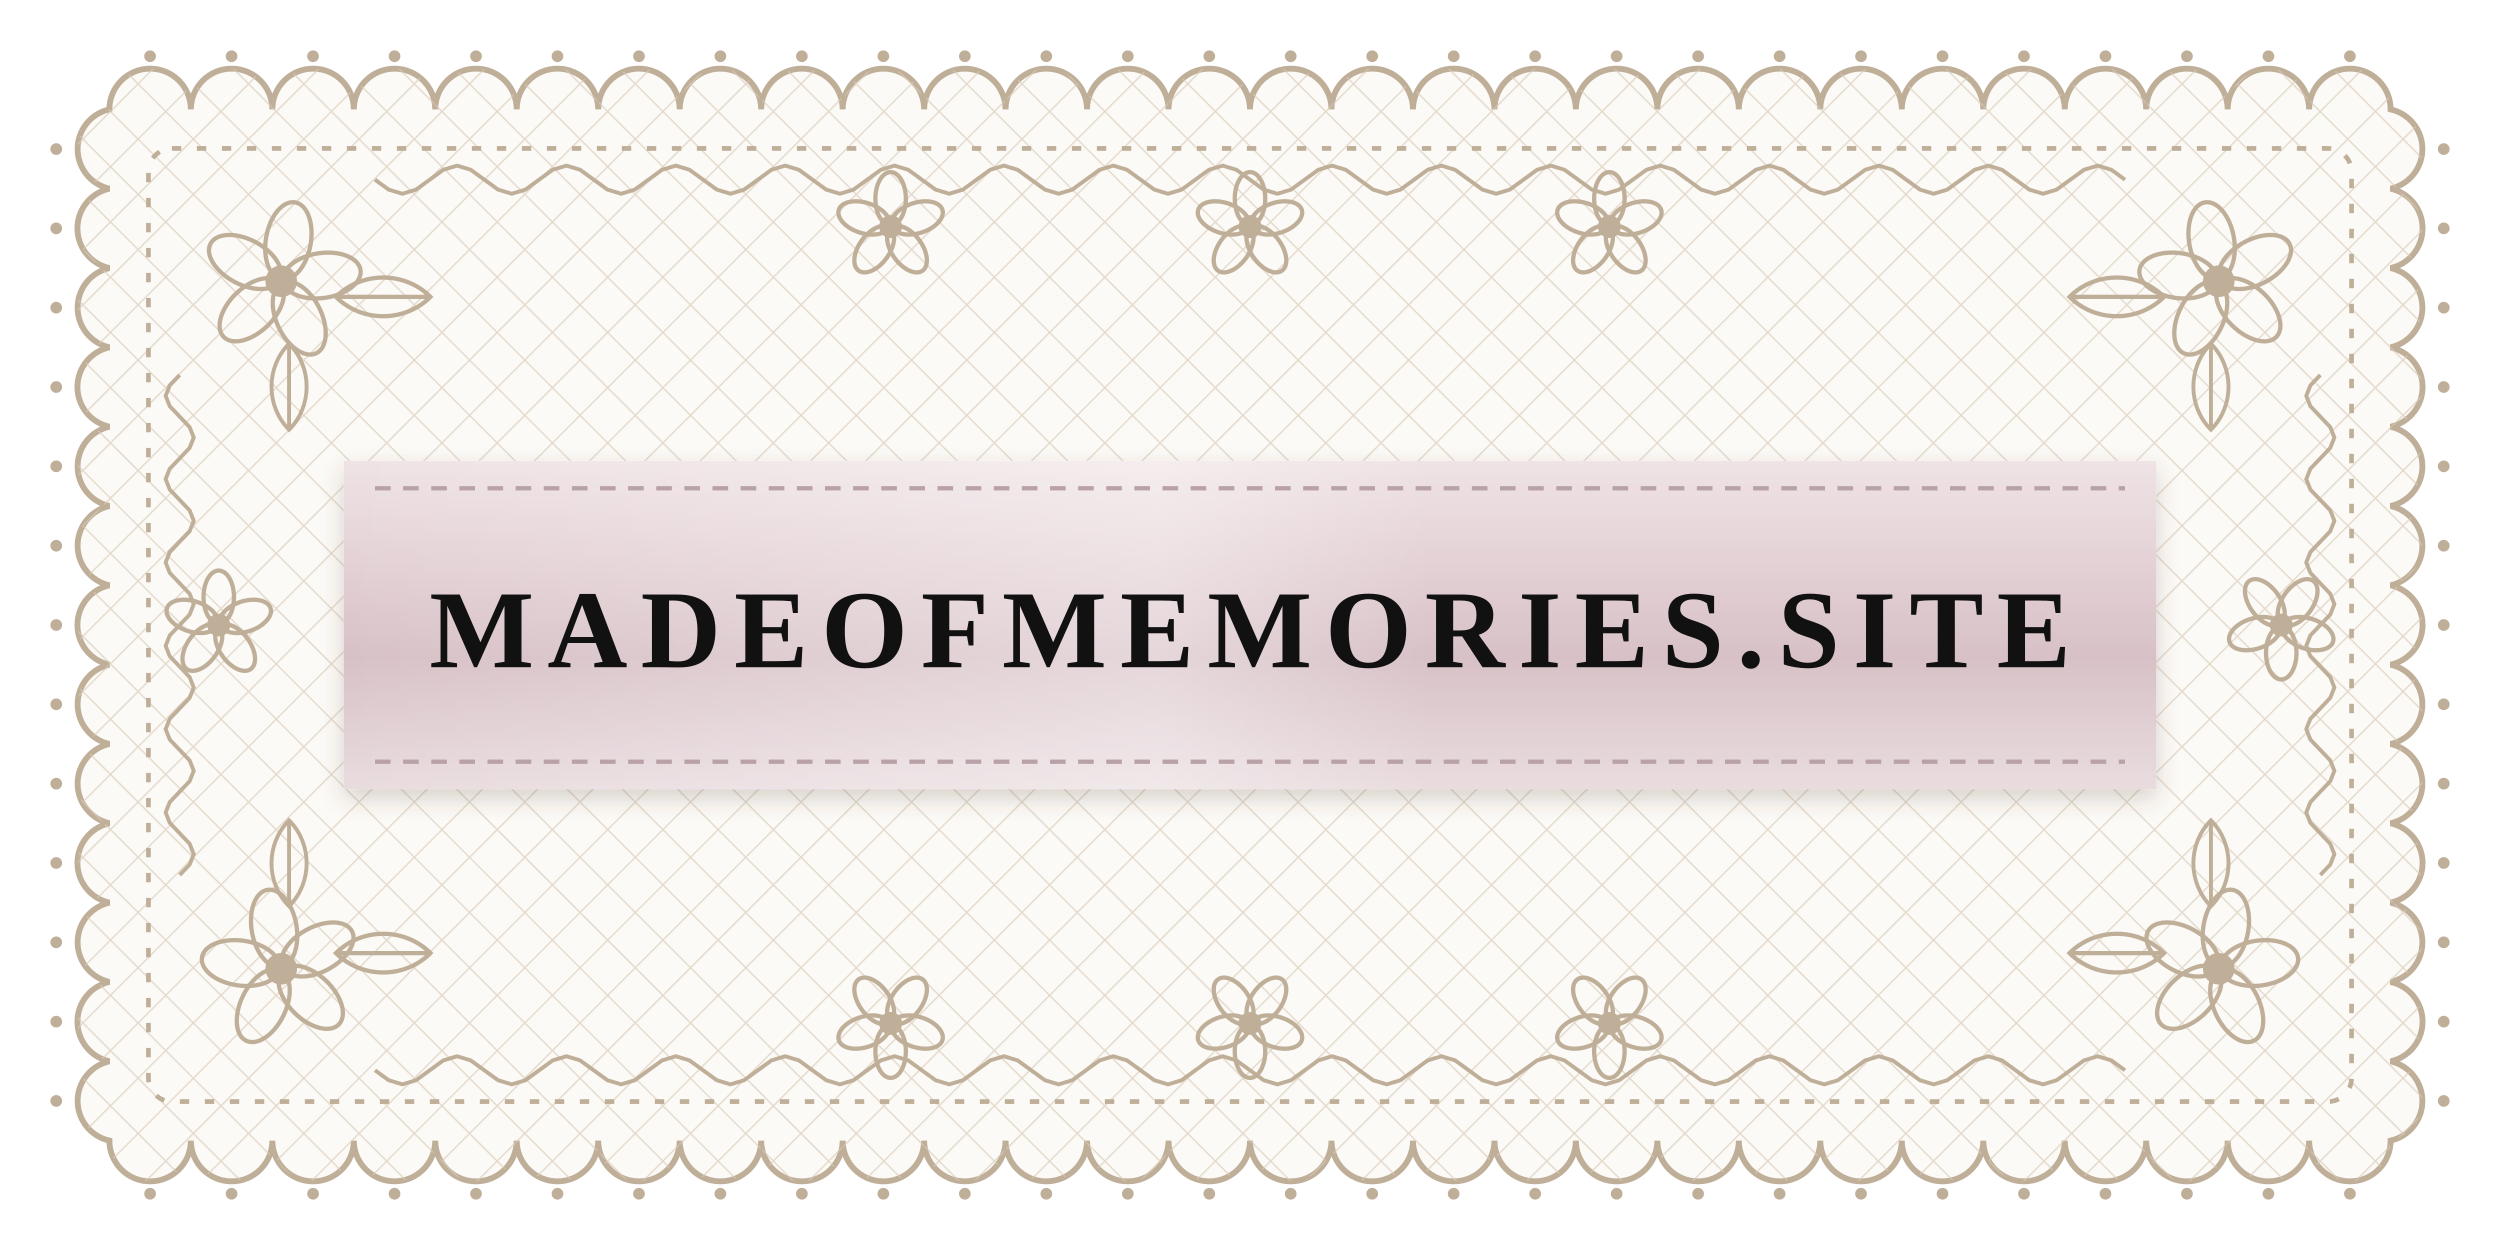
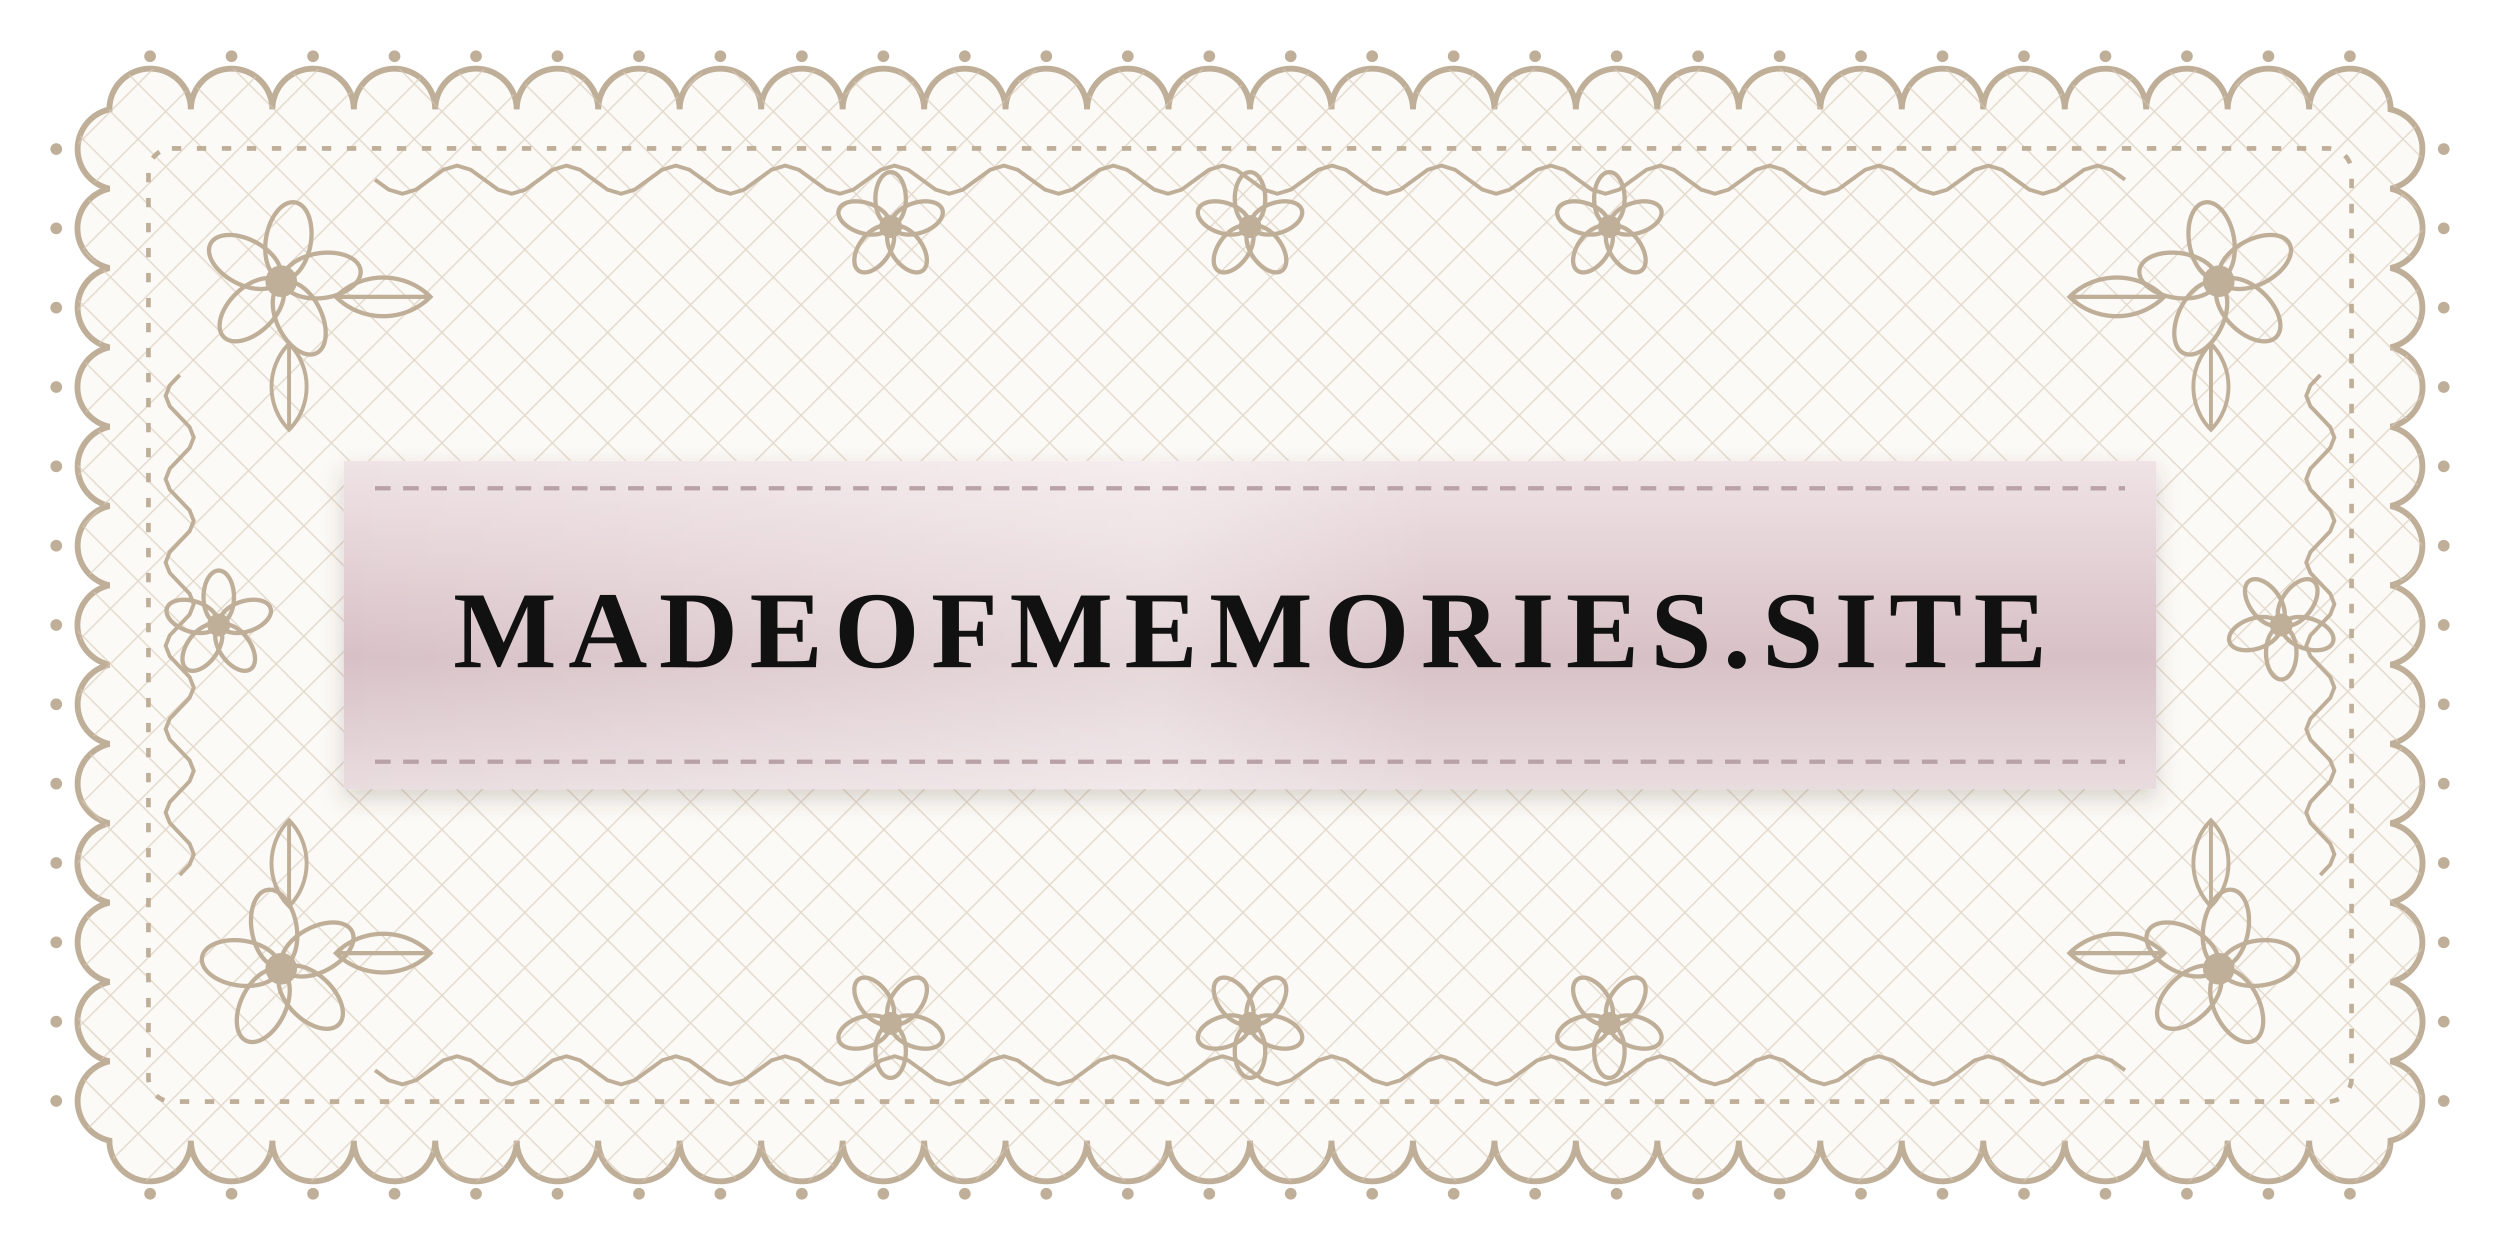
<svg xmlns="http://www.w3.org/2000/svg" viewBox="0 0 320 160" role="img" aria-label="madeofmemories.site">
  <defs>
    <pattern id="mom-net" width="5" height="5" patternUnits="userSpaceOnUse" patternTransform="rotate(45)">
      <path d="M0 0H5M0 0V5" stroke="#d8cbb9" stroke-width=".35" opacity=".7" />
    </pattern>
    <linearGradient id="mom-satin" x1="0" y1="0" x2="0" y2="1">
      <stop offset="0" stop-color="#efe3e5" />
      <stop offset=".35" stop-color="#e2cfd3" />
      <stop offset=".6" stop-color="#d7c1c6" />
      <stop offset="1" stop-color="#e9dcdf" />
    </linearGradient>
    <linearGradient id="mom-sheen" x1="0" y1="0" x2="1" y2="0">
      <stop offset="0" stop-color="#fff" stop-opacity="0" />
      <stop offset=".45" stop-color="#fff" stop-opacity=".35" />
      <stop offset=".6" stop-color="#fff" stop-opacity="0" />
    </linearGradient>
    <filter id="mom-shadow" x="-10%" y="-30%" width="120%" height="160%">
      <feDropShadow dx="0" dy="1.2" stdDeviation="1.4" flood-color="#5a4636" flood-opacity=".22" />
    </filter>
  </defs>
  <path d="M14 14 A5.20 5.20 0 0 1 24.43 14.00 A5.20 5.20 0 0 1 34.86 14.00 A5.20 5.20 0 0 1 45.29 14.00 A5.20 5.20 0 0 1 55.71 14.00 A5.20 5.20 0 0 1 66.14 14.00 A5.20 5.20 0 0 1 76.57 14.00 A5.20 5.20 0 0 1 87.00 14.00 A5.20 5.20 0 0 1 97.43 14.00 A5.20 5.20 0 0 1 107.86 14.00 A5.20 5.20 0 0 1 118.29 14.00 A5.20 5.20 0 0 1 128.71 14.00 A5.20 5.20 0 0 1 139.14 14.00 A5.20 5.20 0 0 1 149.57 14.00 A5.20 5.20 0 0 1 160.00 14.00 A5.20 5.20 0 0 1 170.43 14.00 A5.20 5.20 0 0 1 180.86 14.00 A5.20 5.20 0 0 1 191.29 14.00 A5.20 5.20 0 0 1 201.71 14.00 A5.20 5.20 0 0 1 212.14 14.00 A5.20 5.20 0 0 1 222.57 14.00 A5.20 5.20 0 0 1 233.00 14.00 A5.20 5.20 0 0 1 243.43 14.00 A5.20 5.20 0 0 1 253.86 14.00 A5.20 5.20 0 0 1 264.29 14.00 A5.20 5.20 0 0 1 274.71 14.00 A5.20 5.20 0 0 1 285.14 14.00 A5.20 5.20 0 0 1 295.57 14.00 A5.20 5.20 0 0 1 306.00 14.00 A5.20 5.20 0 0 1 306.00 24.15 A5.20 5.20 0 0 1 306.00 34.31 A5.20 5.20 0 0 1 306.00 44.46 A5.20 5.20 0 0 1 306.00 54.62 A5.20 5.20 0 0 1 306.00 64.77 A5.20 5.20 0 0 1 306.00 74.92 A5.20 5.20 0 0 1 306.00 85.08 A5.20 5.20 0 0 1 306.00 95.23 A5.20 5.20 0 0 1 306.00 105.38 A5.20 5.20 0 0 1 306.00 115.54 A5.20 5.20 0 0 1 306.00 125.69 A5.20 5.20 0 0 1 306.00 135.85 A5.20 5.20 0 0 1 306.00 146.00 A5.20 5.20 0 0 1 295.57 146.00 A5.20 5.20 0 0 1 285.14 146.00 A5.20 5.20 0 0 1 274.71 146.00 A5.20 5.20 0 0 1 264.29 146.00 A5.20 5.20 0 0 1 253.86 146.00 A5.20 5.20 0 0 1 243.43 146.00 A5.20 5.20 0 0 1 233.00 146.00 A5.20 5.20 0 0 1 222.57 146.00 A5.20 5.20 0 0 1 212.14 146.00 A5.20 5.20 0 0 1 201.71 146.00 A5.20 5.20 0 0 1 191.29 146.00 A5.20 5.20 0 0 1 180.86 146.00 A5.20 5.20 0 0 1 170.43 146.00 A5.20 5.20 0 0 1 160.00 146.00 A5.20 5.20 0 0 1 149.57 146.00 A5.20 5.20 0 0 1 139.14 146.00 A5.20 5.20 0 0 1 128.71 146.00 A5.20 5.20 0 0 1 118.29 146.00 A5.20 5.20 0 0 1 107.86 146.00 A5.20 5.20 0 0 1 97.43 146.00 A5.20 5.20 0 0 1 87.00 146.00 A5.20 5.20 0 0 1 76.57 146.00 A5.20 5.20 0 0 1 66.14 146.00 A5.20 5.20 0 0 1 55.71 146.00 A5.20 5.20 0 0 1 45.29 146.00 A5.20 5.20 0 0 1 34.86 146.00 A5.20 5.20 0 0 1 24.43 146.00 A5.20 5.20 0 0 1 14.00 146.00 A5.20 5.20 0 0 1 14.00 135.85 A5.20 5.20 0 0 1 14.00 125.69 A5.20 5.20 0 0 1 14.00 115.54 A5.20 5.20 0 0 1 14.00 105.38 A5.20 5.20 0 0 1 14.00 95.23 A5.20 5.20 0 0 1 14.00 85.08 A5.20 5.20 0 0 1 14.00 74.92 A5.20 5.20 0 0 1 14.00 64.77 A5.20 5.20 0 0 1 14.00 54.62 A5.20 5.20 0 0 1 14.00 44.46 A5.20 5.20 0 0 1 14.00 34.31 A5.20 5.20 0 0 1 14.00 24.15 A5.20 5.20 0 0 1 14.00 14.00Z" fill="#fcfaf6" stroke="#bfae98" stroke-width=".75" />
  <g fill="#bfae98">
    <circle cx="19.21" cy="7.20" r=".75" />
    <circle cx="29.64" cy="7.20" r=".75" />
    <circle cx="40.07" cy="7.20" r=".75" />
    <circle cx="50.50" cy="7.20" r=".75" />
    <circle cx="60.93" cy="7.20" r=".75" />
    <circle cx="71.36" cy="7.20" r=".75" />
    <circle cx="81.79" cy="7.20" r=".75" />
    <circle cx="92.21" cy="7.20" r=".75" />
    <circle cx="102.64" cy="7.20" r=".75" />
    <circle cx="113.07" cy="7.20" r=".75" />
    <circle cx="123.50" cy="7.20" r=".75" />
    <circle cx="133.93" cy="7.20" r=".75" />
    <circle cx="144.36" cy="7.20" r=".75" />
    <circle cx="154.79" cy="7.20" r=".75" />
    <circle cx="165.21" cy="7.20" r=".75" />
    <circle cx="175.64" cy="7.20" r=".75" />
    <circle cx="186.07" cy="7.20" r=".75" />
    <circle cx="196.50" cy="7.20" r=".75" />
    <circle cx="206.93" cy="7.20" r=".75" />
    <circle cx="217.36" cy="7.20" r=".75" />
    <circle cx="227.79" cy="7.20" r=".75" />
    <circle cx="238.21" cy="7.20" r=".75" />
    <circle cx="248.64" cy="7.20" r=".75" />
    <circle cx="259.07" cy="7.20" r=".75" />
    <circle cx="269.50" cy="7.20" r=".75" />
    <circle cx="279.93" cy="7.20" r=".75" />
    <circle cx="290.36" cy="7.20" r=".75" />
    <circle cx="300.79" cy="7.20" r=".75" />
    <circle cx="312.80" cy="19.08" r=".75" />
    <circle cx="312.80" cy="29.23" r=".75" />
    <circle cx="312.80" cy="39.38" r=".75" />
    <circle cx="312.80" cy="49.54" r=".75" />
    <circle cx="312.80" cy="59.69" r=".75" />
    <circle cx="312.80" cy="69.85" r=".75" />
    <circle cx="312.80" cy="80.00" r=".75" />
    <circle cx="312.80" cy="90.15" r=".75" />
    <circle cx="312.80" cy="100.31" r=".75" />
    <circle cx="312.80" cy="110.46" r=".75" />
    <circle cx="312.80" cy="120.62" r=".75" />
    <circle cx="312.80" cy="130.77" r=".75" />
    <circle cx="312.80" cy="140.92" r=".75" />
    <circle cx="300.79" cy="152.80" r=".75" />
    <circle cx="290.36" cy="152.80" r=".75" />
    <circle cx="279.93" cy="152.80" r=".75" />
    <circle cx="269.50" cy="152.80" r=".75" />
    <circle cx="259.07" cy="152.80" r=".75" />
    <circle cx="248.64" cy="152.80" r=".75" />
    <circle cx="238.21" cy="152.80" r=".75" />
    <circle cx="227.79" cy="152.80" r=".75" />
    <circle cx="217.36" cy="152.80" r=".75" />
    <circle cx="206.93" cy="152.80" r=".75" />
    <circle cx="196.50" cy="152.80" r=".75" />
    <circle cx="186.07" cy="152.80" r=".75" />
    <circle cx="175.64" cy="152.80" r=".75" />
    <circle cx="165.21" cy="152.80" r=".75" />
    <circle cx="154.79" cy="152.80" r=".75" />
    <circle cx="144.36" cy="152.80" r=".75" />
    <circle cx="133.93" cy="152.80" r=".75" />
    <circle cx="123.50" cy="152.80" r=".75" />
    <circle cx="113.07" cy="152.80" r=".75" />
    <circle cx="102.64" cy="152.80" r=".75" />
    <circle cx="92.21" cy="152.80" r=".75" />
    <circle cx="81.79" cy="152.80" r=".75" />
    <circle cx="71.36" cy="152.80" r=".75" />
    <circle cx="60.93" cy="152.80" r=".75" />
    <circle cx="50.50" cy="152.80" r=".75" />
    <circle cx="40.07" cy="152.80" r=".75" />
    <circle cx="29.64" cy="152.80" r=".75" />
    <circle cx="19.21" cy="152.80" r=".75" />
    <circle cx="7.20" cy="140.92" r=".75" />
    <circle cx="7.20" cy="130.77" r=".75" />
    <circle cx="7.20" cy="120.62" r=".75" />
    <circle cx="7.20" cy="110.46" r=".75" />
    <circle cx="7.20" cy="100.31" r=".75" />
    <circle cx="7.20" cy="90.15" r=".75" />
    <circle cx="7.20" cy="80.00" r=".75" />
    <circle cx="7.20" cy="69.85" r=".75" />
    <circle cx="7.20" cy="59.69" r=".75" />
    <circle cx="7.20" cy="49.54" r=".75" />
    <circle cx="7.20" cy="39.38" r=".75" />
    <circle cx="7.20" cy="29.23" r=".75" />
    <circle cx="7.20" cy="19.08" r=".75" />
  </g>
  <path d="M14 14 A5.20 5.20 0 0 1 24.43 14.00 A5.20 5.20 0 0 1 34.86 14.00 A5.20 5.20 0 0 1 45.29 14.00 A5.20 5.20 0 0 1 55.71 14.00 A5.20 5.20 0 0 1 66.14 14.00 A5.20 5.20 0 0 1 76.57 14.00 A5.20 5.20 0 0 1 87.00 14.00 A5.20 5.20 0 0 1 97.43 14.00 A5.20 5.20 0 0 1 107.86 14.00 A5.20 5.20 0 0 1 118.29 14.00 A5.20 5.20 0 0 1 128.71 14.00 A5.20 5.20 0 0 1 139.14 14.00 A5.20 5.20 0 0 1 149.57 14.00 A5.20 5.20 0 0 1 160.00 14.00 A5.20 5.20 0 0 1 170.43 14.00 A5.20 5.20 0 0 1 180.86 14.00 A5.20 5.20 0 0 1 191.29 14.00 A5.20 5.20 0 0 1 201.71 14.00 A5.20 5.20 0 0 1 212.14 14.00 A5.20 5.20 0 0 1 222.57 14.00 A5.20 5.20 0 0 1 233.00 14.00 A5.20 5.20 0 0 1 243.43 14.00 A5.20 5.20 0 0 1 253.86 14.00 A5.20 5.20 0 0 1 264.29 14.00 A5.20 5.20 0 0 1 274.71 14.00 A5.20 5.20 0 0 1 285.14 14.00 A5.20 5.20 0 0 1 295.57 14.00 A5.20 5.20 0 0 1 306.00 14.00 A5.20 5.20 0 0 1 306.00 24.15 A5.20 5.20 0 0 1 306.00 34.31 A5.20 5.20 0 0 1 306.00 44.46 A5.20 5.20 0 0 1 306.00 54.62 A5.20 5.20 0 0 1 306.00 64.77 A5.20 5.20 0 0 1 306.00 74.92 A5.20 5.20 0 0 1 306.00 85.08 A5.20 5.20 0 0 1 306.00 95.23 A5.20 5.20 0 0 1 306.00 105.38 A5.20 5.20 0 0 1 306.00 115.54 A5.20 5.20 0 0 1 306.00 125.69 A5.20 5.20 0 0 1 306.00 135.85 A5.20 5.20 0 0 1 306.00 146.00 A5.20 5.20 0 0 1 295.57 146.00 A5.20 5.20 0 0 1 285.14 146.00 A5.20 5.20 0 0 1 274.71 146.00 A5.20 5.20 0 0 1 264.29 146.00 A5.20 5.20 0 0 1 253.86 146.00 A5.20 5.20 0 0 1 243.43 146.00 A5.20 5.20 0 0 1 233.00 146.00 A5.20 5.20 0 0 1 222.57 146.00 A5.20 5.20 0 0 1 212.14 146.00 A5.20 5.20 0 0 1 201.71 146.00 A5.20 5.20 0 0 1 191.29 146.00 A5.20 5.20 0 0 1 180.86 146.00 A5.20 5.20 0 0 1 170.43 146.00 A5.20 5.20 0 0 1 160.00 146.00 A5.20 5.20 0 0 1 149.57 146.00 A5.20 5.20 0 0 1 139.14 146.00 A5.20 5.20 0 0 1 128.71 146.00 A5.20 5.20 0 0 1 118.29 146.00 A5.20 5.20 0 0 1 107.86 146.00 A5.20 5.20 0 0 1 97.43 146.00 A5.20 5.20 0 0 1 87.00 146.00 A5.20 5.20 0 0 1 76.57 146.00 A5.20 5.20 0 0 1 66.14 146.00 A5.20 5.20 0 0 1 55.71 146.00 A5.20 5.20 0 0 1 45.29 146.00 A5.20 5.20 0 0 1 34.86 146.00 A5.20 5.20 0 0 1 24.43 146.00 A5.20 5.20 0 0 1 14.00 146.00 A5.20 5.20 0 0 1 14.00 135.85 A5.20 5.20 0 0 1 14.00 125.69 A5.20 5.20 0 0 1 14.00 115.54 A5.20 5.20 0 0 1 14.00 105.38 A5.20 5.20 0 0 1 14.00 95.23 A5.20 5.20 0 0 1 14.00 85.08 A5.20 5.20 0 0 1 14.00 74.92 A5.20 5.20 0 0 1 14.00 64.77 A5.20 5.20 0 0 1 14.00 54.62 A5.20 5.20 0 0 1 14.00 44.46 A5.20 5.20 0 0 1 14.00 34.31 A5.20 5.20 0 0 1 14.00 24.15 A5.20 5.20 0 0 1 14.00 14.00Z" fill="url(#mom-net)" />
  <rect x="19" y="19" width="282" height="122" rx="3" fill="none" stroke="#bfae98" stroke-width=".6" stroke-dasharray="1.2 2" />
  <path d="M48.00 23.00 L49.75 24.27 L51.50 24.80 L53.25 24.27 L55.00 23.00 L56.75 21.73 L58.50 21.20 L60.25 21.73 L62.00 23.00 L63.75 24.27 L65.50 24.80 L67.25 24.27 L69.00 23.00 L70.75 21.73 L72.50 21.20 L74.25 21.73 L76.00 23.00 L77.75 24.27 L79.50 24.80 L81.25 24.27 L83.00 23.00 L84.75 21.73 L86.50 21.20 L88.25 21.73 L90.00 23.00 L91.75 24.27 L93.50 24.80 L95.25 24.27 L97.00 23.00 L98.75 21.73 L100.50 21.20 L102.25 21.73 L104.00 23.00 L105.75 24.27 L107.50 24.80 L109.25 24.27 L111.00 23.00 L112.75 21.73 L114.50 21.20 L116.25 21.73 L118.00 23.00 L119.75 24.27 L121.50 24.80 L123.25 24.27 L125.00 23.00 L126.75 21.73 L128.50 21.20 L130.25 21.73 L132.00 23.00 L133.75 24.27 L135.50 24.80 L137.25 24.27 L139.00 23.00 L140.75 21.73 L142.50 21.20 L144.25 21.73 L146.00 23.00 L147.75 24.27 L149.50 24.80 L151.25 24.27 L153.00 23.00 L154.75 21.73 L156.50 21.20 L158.25 21.73 L160.00 23.00 L161.75 24.27 L163.50 24.80 L165.25 24.27 L167.00 23.00 L168.75 21.73 L170.50 21.20 L172.25 21.73 L174.00 23.00 L175.75 24.27 L177.50 24.80 L179.25 24.27 L181.00 23.00 L182.75 21.73 L184.50 21.20 L186.25 21.73 L188.00 23.00 L189.75 24.27 L191.50 24.80 L193.25 24.27 L195.00 23.00 L196.75 21.73 L198.50 21.20 L200.25 21.73 L202.00 23.00 L203.75 24.27 L205.50 24.80 L207.25 24.27 L209.00 23.00 L210.75 21.73 L212.50 21.20 L214.25 21.73 L216.00 23.00 L217.75 24.27 L219.50 24.80 L221.25 24.27 L223.00 23.00 L224.75 21.73 L226.50 21.20 L228.25 21.73 L230.00 23.00 L231.75 24.27 L233.50 24.80 L235.25 24.27 L237.00 23.00 L238.75 21.73 L240.50 21.20 L242.25 21.73 L244.00 23.00 L245.75 24.27 L247.50 24.80 L249.25 24.27 L251.00 23.00 L252.75 21.73 L254.50 21.20 L256.25 21.73 L258.00 23.00 L259.75 24.27 L261.50 24.80 L263.25 24.27 L265.00 23.00 L266.75 21.73 L268.50 21.20 L270.25 21.73 L272.00 23.00 M272.00 137.00 L270.25 135.73 L268.50 135.20 L266.75 135.73 L265.00 137.00 L263.25 138.27 L261.50 138.80 L259.75 138.27 L258.00 137.00 L256.25 135.73 L254.50 135.20 L252.75 135.73 L251.00 137.00 L249.25 138.27 L247.50 138.80 L245.75 138.27 L244.00 137.00 L242.25 135.73 L240.50 135.20 L238.75 135.73 L237.00 137.00 L235.25 138.27 L233.50 138.80 L231.75 138.27 L230.00 137.00 L228.25 135.73 L226.50 135.20 L224.75 135.73 L223.00 137.00 L221.25 138.27 L219.50 138.80 L217.75 138.27 L216.00 137.00 L214.25 135.73 L212.50 135.20 L210.75 135.73 L209.00 137.00 L207.25 138.27 L205.50 138.80 L203.75 138.27 L202.00 137.00 L200.25 135.73 L198.50 135.20 L196.75 135.73 L195.00 137.00 L193.25 138.27 L191.50 138.80 L189.75 138.27 L188.00 137.00 L186.25 135.73 L184.50 135.20 L182.75 135.73 L181.00 137.00 L179.25 138.27 L177.50 138.80 L175.75 138.27 L174.00 137.00 L172.25 135.73 L170.50 135.20 L168.75 135.73 L167.00 137.00 L165.25 138.27 L163.50 138.80 L161.75 138.27 L160.00 137.00 L158.25 135.73 L156.50 135.20 L154.75 135.73 L153.00 137.00 L151.25 138.27 L149.50 138.80 L147.75 138.27 L146.00 137.00 L144.25 135.73 L142.50 135.20 L140.75 135.73 L139.00 137.00 L137.25 138.27 L135.50 138.80 L133.75 138.27 L132.00 137.00 L130.25 135.73 L128.50 135.20 L126.75 135.73 L125.00 137.00 L123.25 138.27 L121.50 138.80 L119.75 138.27 L118.00 137.00 L116.25 135.73 L114.50 135.20 L112.75 135.73 L111.00 137.00 L109.25 138.27 L107.50 138.80 L105.75 138.27 L104.00 137.00 L102.25 135.73 L100.50 135.20 L98.75 135.73 L97.00 137.00 L95.25 138.27 L93.50 138.80 L91.75 138.27 L90.00 137.00 L88.25 135.73 L86.50 135.20 L84.75 135.73 L83.00 137.00 L81.25 138.27 L79.50 138.80 L77.75 138.27 L76.00 137.00 L74.25 135.73 L72.50 135.20 L70.75 135.73 L69.00 137.00 L67.25 138.27 L65.50 138.80 L63.75 138.27 L62.00 137.00 L60.25 135.73 L58.50 135.20 L56.75 135.73 L55.00 137.00 L53.25 138.27 L51.50 138.80 L49.75 138.27 L48.00 137.00 M23.00 48.00 L21.73 49.33 L21.20 50.67 L21.73 52.00 L23.00 53.33 L24.27 54.67 L24.80 56.00 L24.27 57.33 L23.00 58.67 L21.73 60.00 L21.20 61.33 L21.73 62.67 L23.00 64.00 L24.27 65.33 L24.80 66.67 L24.27 68.00 L23.00 69.33 L21.73 70.67 L21.20 72.00 L21.73 73.33 L23.00 74.67 L24.27 76.00 L24.80 77.33 L24.27 78.67 L23.00 80.00 L21.73 81.33 L21.20 82.67 L21.73 84.00 L23.00 85.33 L24.27 86.67 L24.80 88.00 L24.27 89.33 L23.00 90.67 L21.73 92.00 L21.20 93.33 L21.73 94.67 L23.00 96.00 L24.27 97.33 L24.80 98.67 L24.27 100.00 L23.00 101.33 L21.73 102.67 L21.20 104.00 L21.73 105.33 L23.00 106.67 L24.27 108.00 L24.80 109.33 L24.27 110.67 L23.00 112.00 M297.00 112.00 L298.27 110.67 L298.80 109.33 L298.27 108.00 L297.00 106.67 L295.73 105.33 L295.20 104.00 L295.73 102.67 L297.00 101.33 L298.27 100.00 L298.80 98.67 L298.27 97.33 L297.00 96.00 L295.73 94.67 L295.20 93.33 L295.73 92.00 L297.00 90.67 L298.27 89.33 L298.80 88.00 L298.27 86.67 L297.00 85.33 L295.73 84.00 L295.20 82.67 L295.73 81.33 L297.00 80.00 L298.27 78.67 L298.80 77.33 L298.27 76.00 L297.00 74.67 L295.73 73.33 L295.20 72.00 L295.73 70.67 L297.00 69.33 L298.27 68.00 L298.80 66.67 L298.27 65.33 L297.00 64.00 L295.73 62.67 L295.20 61.33 L295.73 60.00 L297.00 58.67 L298.27 57.33 L298.80 56.00 L298.27 54.67 L297.00 53.33 L295.73 52.00 L295.20 50.67 L295.73 49.33 L297.00 48.00" fill="none" stroke="#bfae98" stroke-width=".5" />
  <g fill="none" stroke="#bfae98" stroke-width=".55">
    <ellipse cx="36" cy="30.75" rx="2.88" ry="5.00" transform="rotate(10 36 36)" />
    <ellipse cx="36" cy="30.75" rx="2.88" ry="5.00" transform="rotate(82 36 36)" />
    <ellipse cx="36" cy="30.75" rx="2.88" ry="5.00" transform="rotate(154 36 36)" />
    <ellipse cx="36" cy="30.75" rx="2.88" ry="5.00" transform="rotate(226 36 36)" />
    <ellipse cx="36" cy="30.75" rx="2.88" ry="5.00" transform="rotate(298 36 36)" />
    <circle cx="36" cy="36" r="1.75" fill="#bfae98" />
  </g>
  <path d="M0 0C3 -3 8 -3 11 0C8 3 3 3 0 0Z M0 0L11 0" transform="translate(43 38) rotate(0) scale(1.1)" fill="none" stroke="#bfae98" stroke-width=".5" />
  <path d="M0 0C3 -3 8 -3 11 0C8 3 3 3 0 0Z M0 0L11 0" transform="translate(37 44) rotate(90) scale(1.0)" fill="none" stroke="#bfae98" stroke-width=".5" />
  <g fill="none" stroke="#bfae98" stroke-width=".55">
    <ellipse cx="284" cy="30.75" rx="2.88" ry="5.00" transform="rotate(-10 284 36)" />
    <ellipse cx="284" cy="30.75" rx="2.88" ry="5.00" transform="rotate(62 284 36)" />
    <ellipse cx="284" cy="30.75" rx="2.88" ry="5.00" transform="rotate(134 284 36)" />
    <ellipse cx="284" cy="30.75" rx="2.88" ry="5.00" transform="rotate(206 284 36)" />
    <ellipse cx="284" cy="30.75" rx="2.88" ry="5.00" transform="rotate(278 284 36)" />
    <circle cx="284" cy="36" r="1.75" fill="#bfae98" />
  </g>
  <path d="M0 0C3 -3 8 -3 11 0C8 3 3 3 0 0Z M0 0L11 0" transform="translate(277 38) rotate(180) scale(1.1)" fill="none" stroke="#bfae98" stroke-width=".5" />
  <path d="M0 0C3 -3 8 -3 11 0C8 3 3 3 0 0Z M0 0L11 0" transform="translate(283 44) rotate(90) scale(1.0)" fill="none" stroke="#bfae98" stroke-width=".5" />
  <g fill="none" stroke="#bfae98" stroke-width=".55">
    <ellipse cx="36" cy="118.75" rx="2.88" ry="5.00" transform="rotate(-10 36 124)" />
    <ellipse cx="36" cy="118.75" rx="2.88" ry="5.00" transform="rotate(62 36 124)" />
    <ellipse cx="36" cy="118.75" rx="2.88" ry="5.00" transform="rotate(134 36 124)" />
    <ellipse cx="36" cy="118.75" rx="2.88" ry="5.00" transform="rotate(206 36 124)" />
    <ellipse cx="36" cy="118.75" rx="2.88" ry="5.00" transform="rotate(278 36 124)" />
    <circle cx="36" cy="124" r="1.75" fill="#bfae98" />
  </g>
  <path d="M0 0C3 -3 8 -3 11 0C8 3 3 3 0 0Z M0 0L11 0" transform="translate(43 122) rotate(0) scale(1.1)" fill="none" stroke="#bfae98" stroke-width=".5" />
  <path d="M0 0C3 -3 8 -3 11 0C8 3 3 3 0 0Z M0 0L11 0" transform="translate(37 116) rotate(-90) scale(1.0)" fill="none" stroke="#bfae98" stroke-width=".5" />
  <g fill="none" stroke="#bfae98" stroke-width=".55">
    <ellipse cx="284" cy="118.75" rx="2.88" ry="5.00" transform="rotate(10 284 124)" />
    <ellipse cx="284" cy="118.75" rx="2.88" ry="5.00" transform="rotate(82 284 124)" />
    <ellipse cx="284" cy="118.75" rx="2.88" ry="5.00" transform="rotate(154 284 124)" />
    <ellipse cx="284" cy="118.75" rx="2.88" ry="5.00" transform="rotate(226 284 124)" />
    <ellipse cx="284" cy="118.75" rx="2.88" ry="5.00" transform="rotate(298 284 124)" />
    <circle cx="284" cy="124" r="1.75" fill="#bfae98" />
  </g>
  <path d="M0 0C3 -3 8 -3 11 0C8 3 3 3 0 0Z M0 0L11 0" transform="translate(277 122) rotate(180) scale(1.1)" fill="none" stroke="#bfae98" stroke-width=".5" />
  <path d="M0 0C3 -3 8 -3 11 0C8 3 3 3 0 0Z M0 0L11 0" transform="translate(283 116) rotate(-90) scale(1.0)" fill="none" stroke="#bfae98" stroke-width=".5" />
  <g fill="none" stroke="#bfae98" stroke-width=".55">
    <ellipse cx="114.0" cy="25.43" rx="1.95" ry="3.40" transform="rotate(0 114.0 29)" />
    <ellipse cx="114.0" cy="25.43" rx="1.95" ry="3.40" transform="rotate(72 114.0 29)" />
    <ellipse cx="114.0" cy="25.43" rx="1.95" ry="3.40" transform="rotate(144 114.0 29)" />
    <ellipse cx="114.0" cy="25.43" rx="1.95" ry="3.40" transform="rotate(216 114.0 29)" />
    <ellipse cx="114.0" cy="25.43" rx="1.95" ry="3.40" transform="rotate(288 114.0 29)" />
    <circle cx="114.0" cy="29" r="1.19" fill="#bfae98" />
  </g>
  <g fill="none" stroke="#bfae98" stroke-width=".55">
    <ellipse cx="114.0" cy="127.43" rx="1.95" ry="3.40" transform="rotate(36 114.0 131)" />
    <ellipse cx="114.0" cy="127.43" rx="1.95" ry="3.40" transform="rotate(108 114.0 131)" />
    <ellipse cx="114.0" cy="127.43" rx="1.95" ry="3.40" transform="rotate(180 114.0 131)" />
    <ellipse cx="114.0" cy="127.43" rx="1.95" ry="3.40" transform="rotate(252 114.0 131)" />
    <ellipse cx="114.0" cy="127.43" rx="1.95" ry="3.40" transform="rotate(324 114.0 131)" />
    <circle cx="114.0" cy="131" r="1.19" fill="#bfae98" />
  </g>
  <g fill="none" stroke="#bfae98" stroke-width=".55">
    <ellipse cx="160.0" cy="25.43" rx="1.95" ry="3.40" transform="rotate(0 160.0 29)" />
    <ellipse cx="160.0" cy="25.43" rx="1.95" ry="3.40" transform="rotate(72 160.0 29)" />
    <ellipse cx="160.0" cy="25.43" rx="1.95" ry="3.40" transform="rotate(144 160.0 29)" />
    <ellipse cx="160.0" cy="25.43" rx="1.95" ry="3.40" transform="rotate(216 160.0 29)" />
    <ellipse cx="160.0" cy="25.43" rx="1.95" ry="3.40" transform="rotate(288 160.0 29)" />
    <circle cx="160.0" cy="29" r="1.19" fill="#bfae98" />
  </g>
  <g fill="none" stroke="#bfae98" stroke-width=".55">
    <ellipse cx="160.0" cy="127.43" rx="1.95" ry="3.40" transform="rotate(36 160.0 131)" />
    <ellipse cx="160.0" cy="127.43" rx="1.95" ry="3.40" transform="rotate(108 160.0 131)" />
    <ellipse cx="160.0" cy="127.43" rx="1.95" ry="3.40" transform="rotate(180 160.0 131)" />
    <ellipse cx="160.0" cy="127.43" rx="1.95" ry="3.40" transform="rotate(252 160.0 131)" />
    <ellipse cx="160.0" cy="127.43" rx="1.95" ry="3.40" transform="rotate(324 160.0 131)" />
    <circle cx="160.0" cy="131" r="1.19" fill="#bfae98" />
  </g>
  <g fill="none" stroke="#bfae98" stroke-width=".55">
    <ellipse cx="206.0" cy="25.43" rx="1.95" ry="3.40" transform="rotate(0 206.0 29)" />
    <ellipse cx="206.0" cy="25.43" rx="1.95" ry="3.40" transform="rotate(72 206.0 29)" />
    <ellipse cx="206.0" cy="25.43" rx="1.95" ry="3.40" transform="rotate(144 206.0 29)" />
    <ellipse cx="206.0" cy="25.43" rx="1.95" ry="3.40" transform="rotate(216 206.0 29)" />
    <ellipse cx="206.0" cy="25.43" rx="1.95" ry="3.40" transform="rotate(288 206.0 29)" />
    <circle cx="206.0" cy="29" r="1.19" fill="#bfae98" />
  </g>
  <g fill="none" stroke="#bfae98" stroke-width=".55">
    <ellipse cx="206.0" cy="127.43" rx="1.95" ry="3.40" transform="rotate(36 206.0 131)" />
    <ellipse cx="206.0" cy="127.43" rx="1.95" ry="3.40" transform="rotate(108 206.0 131)" />
    <ellipse cx="206.0" cy="127.43" rx="1.95" ry="3.40" transform="rotate(180 206.0 131)" />
    <ellipse cx="206.0" cy="127.43" rx="1.95" ry="3.40" transform="rotate(252 206.0 131)" />
    <ellipse cx="206.0" cy="127.43" rx="1.95" ry="3.40" transform="rotate(324 206.0 131)" />
    <circle cx="206.0" cy="131" r="1.19" fill="#bfae98" />
  </g>
  <g fill="none" stroke="#bfae98" stroke-width=".55">
    <ellipse cx="28" cy="76.43" rx="1.95" ry="3.40" transform="rotate(0 28 80.0)" />
    <ellipse cx="28" cy="76.43" rx="1.95" ry="3.40" transform="rotate(72 28 80.0)" />
    <ellipse cx="28" cy="76.43" rx="1.95" ry="3.40" transform="rotate(144 28 80.0)" />
    <ellipse cx="28" cy="76.43" rx="1.95" ry="3.40" transform="rotate(216 28 80.0)" />
    <ellipse cx="28" cy="76.43" rx="1.95" ry="3.40" transform="rotate(288 28 80.0)" />
    <circle cx="28" cy="80.0" r="1.19" fill="#bfae98" />
  </g>
  <g fill="none" stroke="#bfae98" stroke-width=".55">
    <ellipse cx="292" cy="76.43" rx="1.95" ry="3.40" transform="rotate(36 292 80.0)" />
    <ellipse cx="292" cy="76.43" rx="1.95" ry="3.40" transform="rotate(108 292 80.0)" />
    <ellipse cx="292" cy="76.43" rx="1.95" ry="3.40" transform="rotate(180 292 80.0)" />
    <ellipse cx="292" cy="76.43" rx="1.95" ry="3.40" transform="rotate(252 292 80.0)" />
    <ellipse cx="292" cy="76.43" rx="1.95" ry="3.40" transform="rotate(324 292 80.0)" />
    <circle cx="292" cy="80.0" r="1.19" fill="#bfae98" />
  </g>
  <g filter="url(#mom-shadow)">
    <rect x="44" y="59.0" width="232" height="42" fill="url(#mom-satin)" />
    <rect x="44" y="59.0" width="232" height="42" fill="url(#mom-sheen)" />
    <path d="M48 62.5H272M48 97.5H272" stroke="#b9a1a8" stroke-width=".55" stroke-dasharray="2 1.6" />
  </g>
-   <text x="160.0" y="85.4" text-anchor="middle" font-family="'Cormorant Garamond', Georgia, 'Times New Roman', serif" font-weight="600" font-size="14.2" letter-spacing="1.7" fill="#111">MADEOFMEMORIES.SITE</text>
+   <text x="160.0" y="85.4" text-anchor="middle" font-family="'Cormorant Garamond', Georgia, 'Times New Roman', serif" font-weight="700" font-size="14" letter-spacing="1.5" fill="#111">MADEOFMEMORIES.SITE</text>
</svg>
